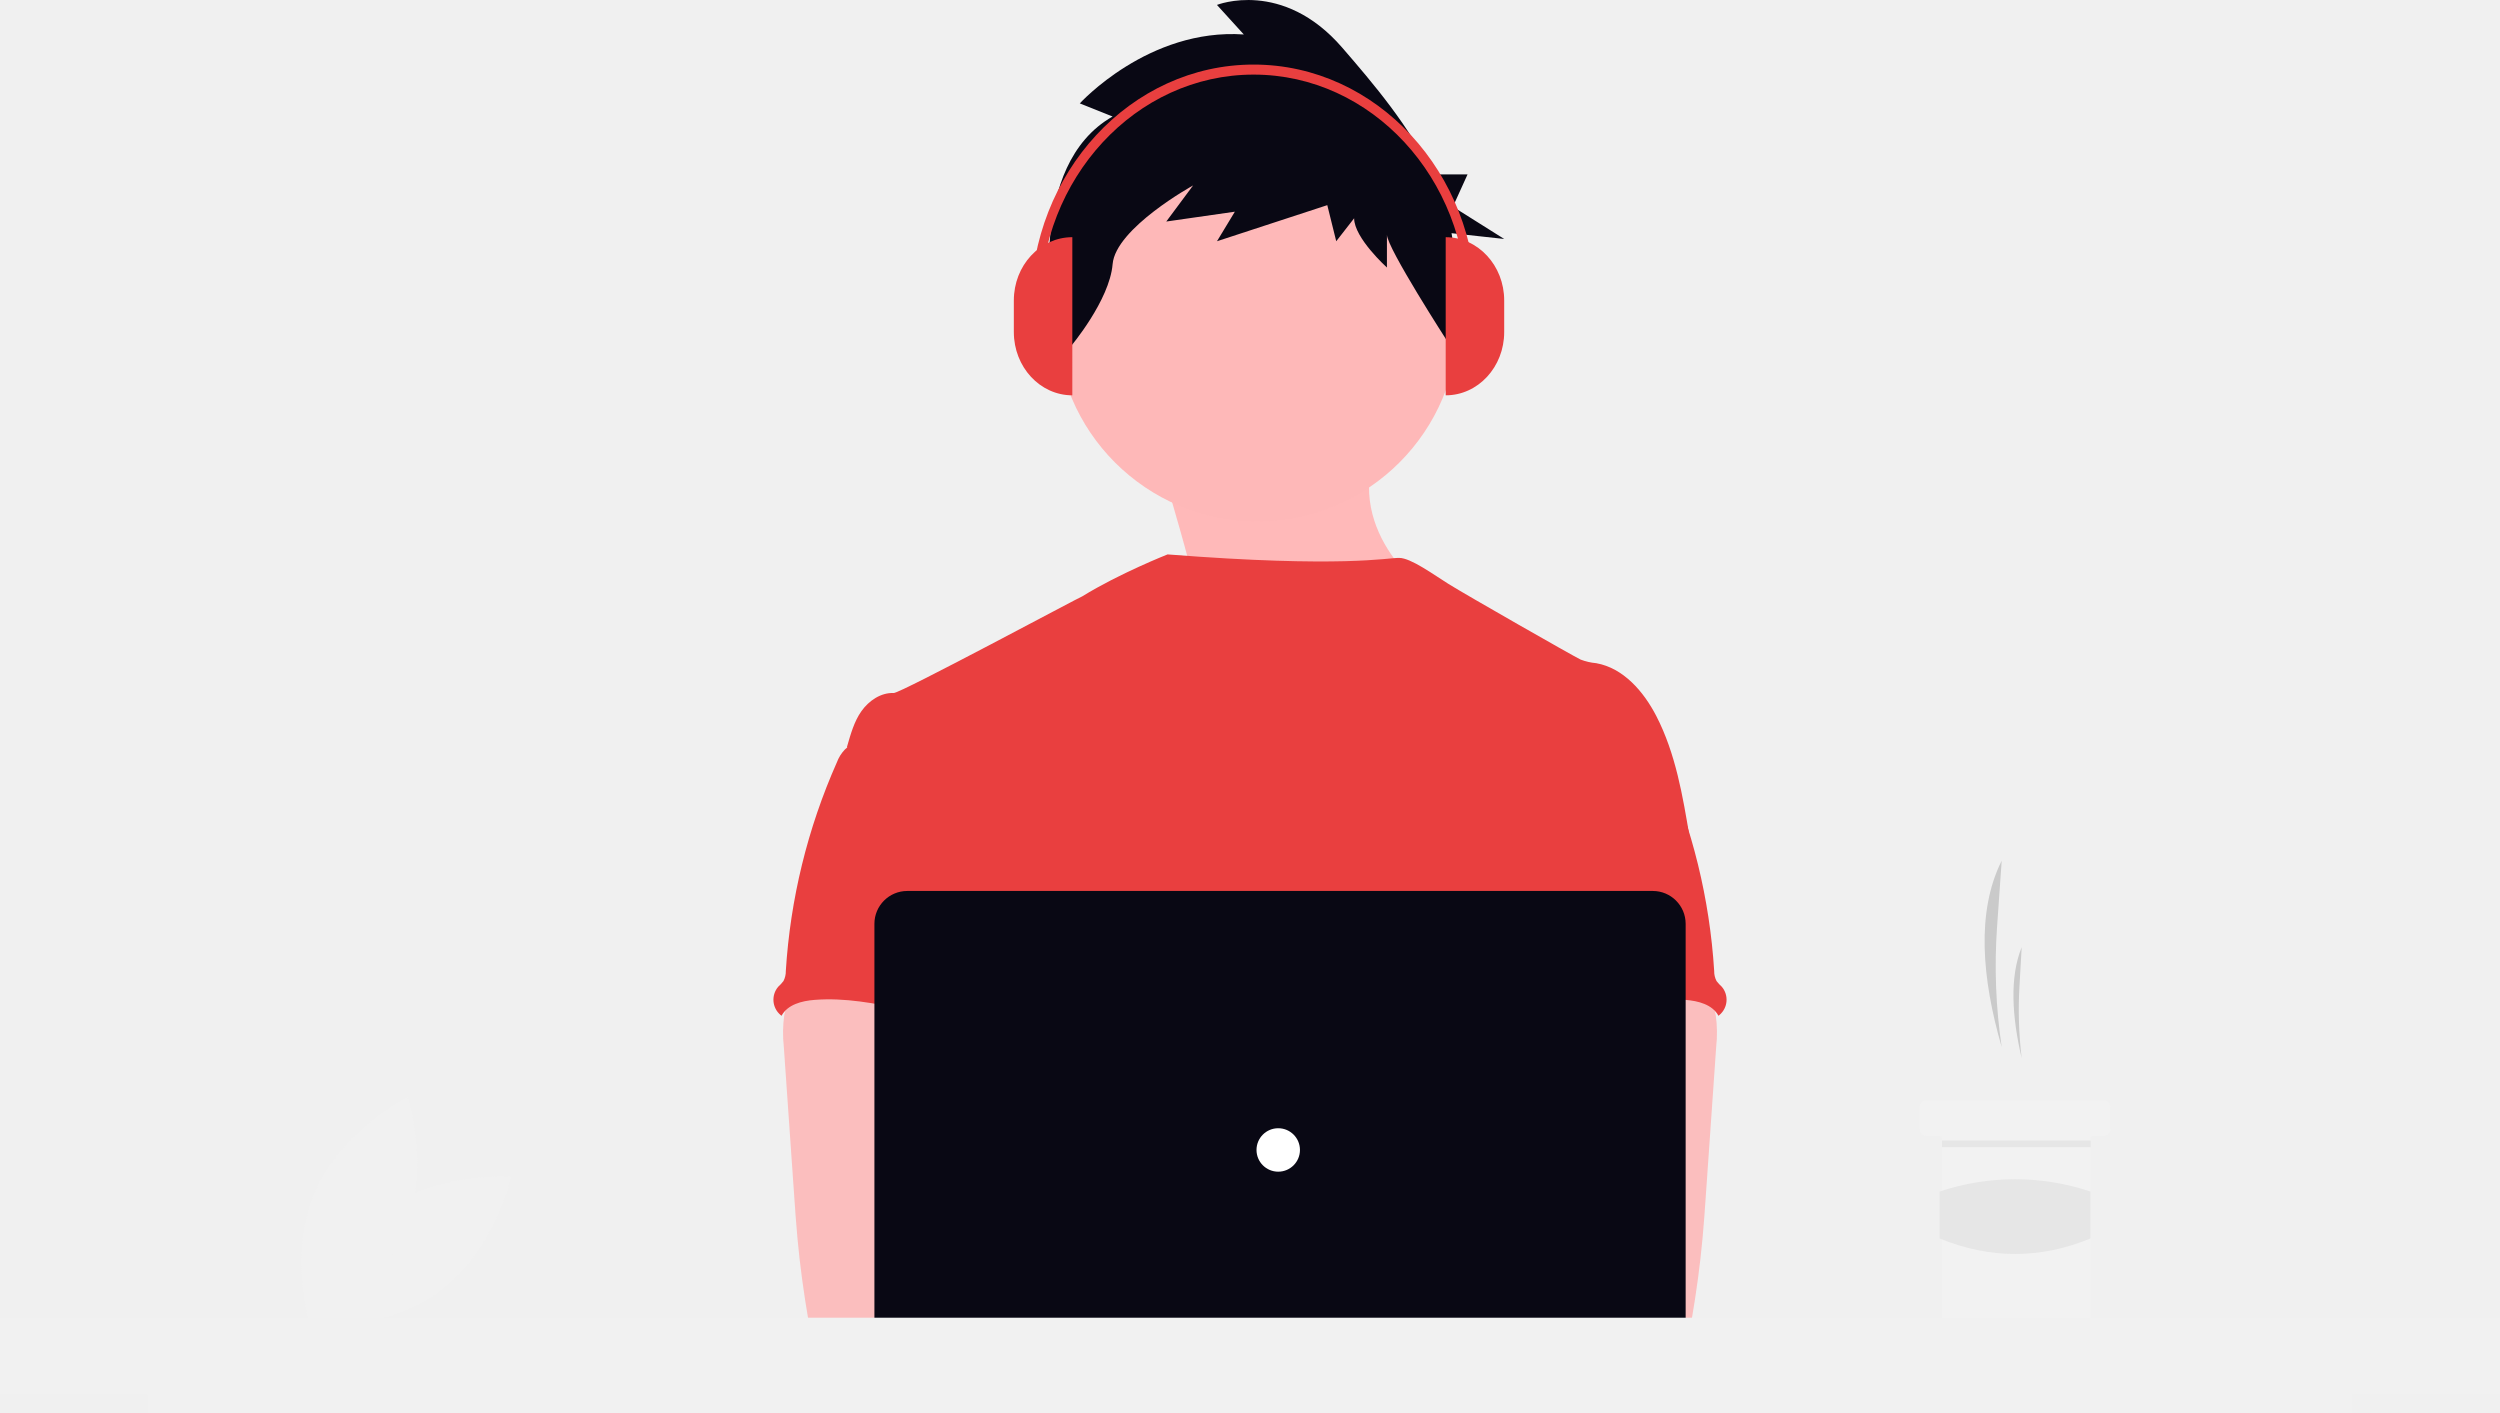
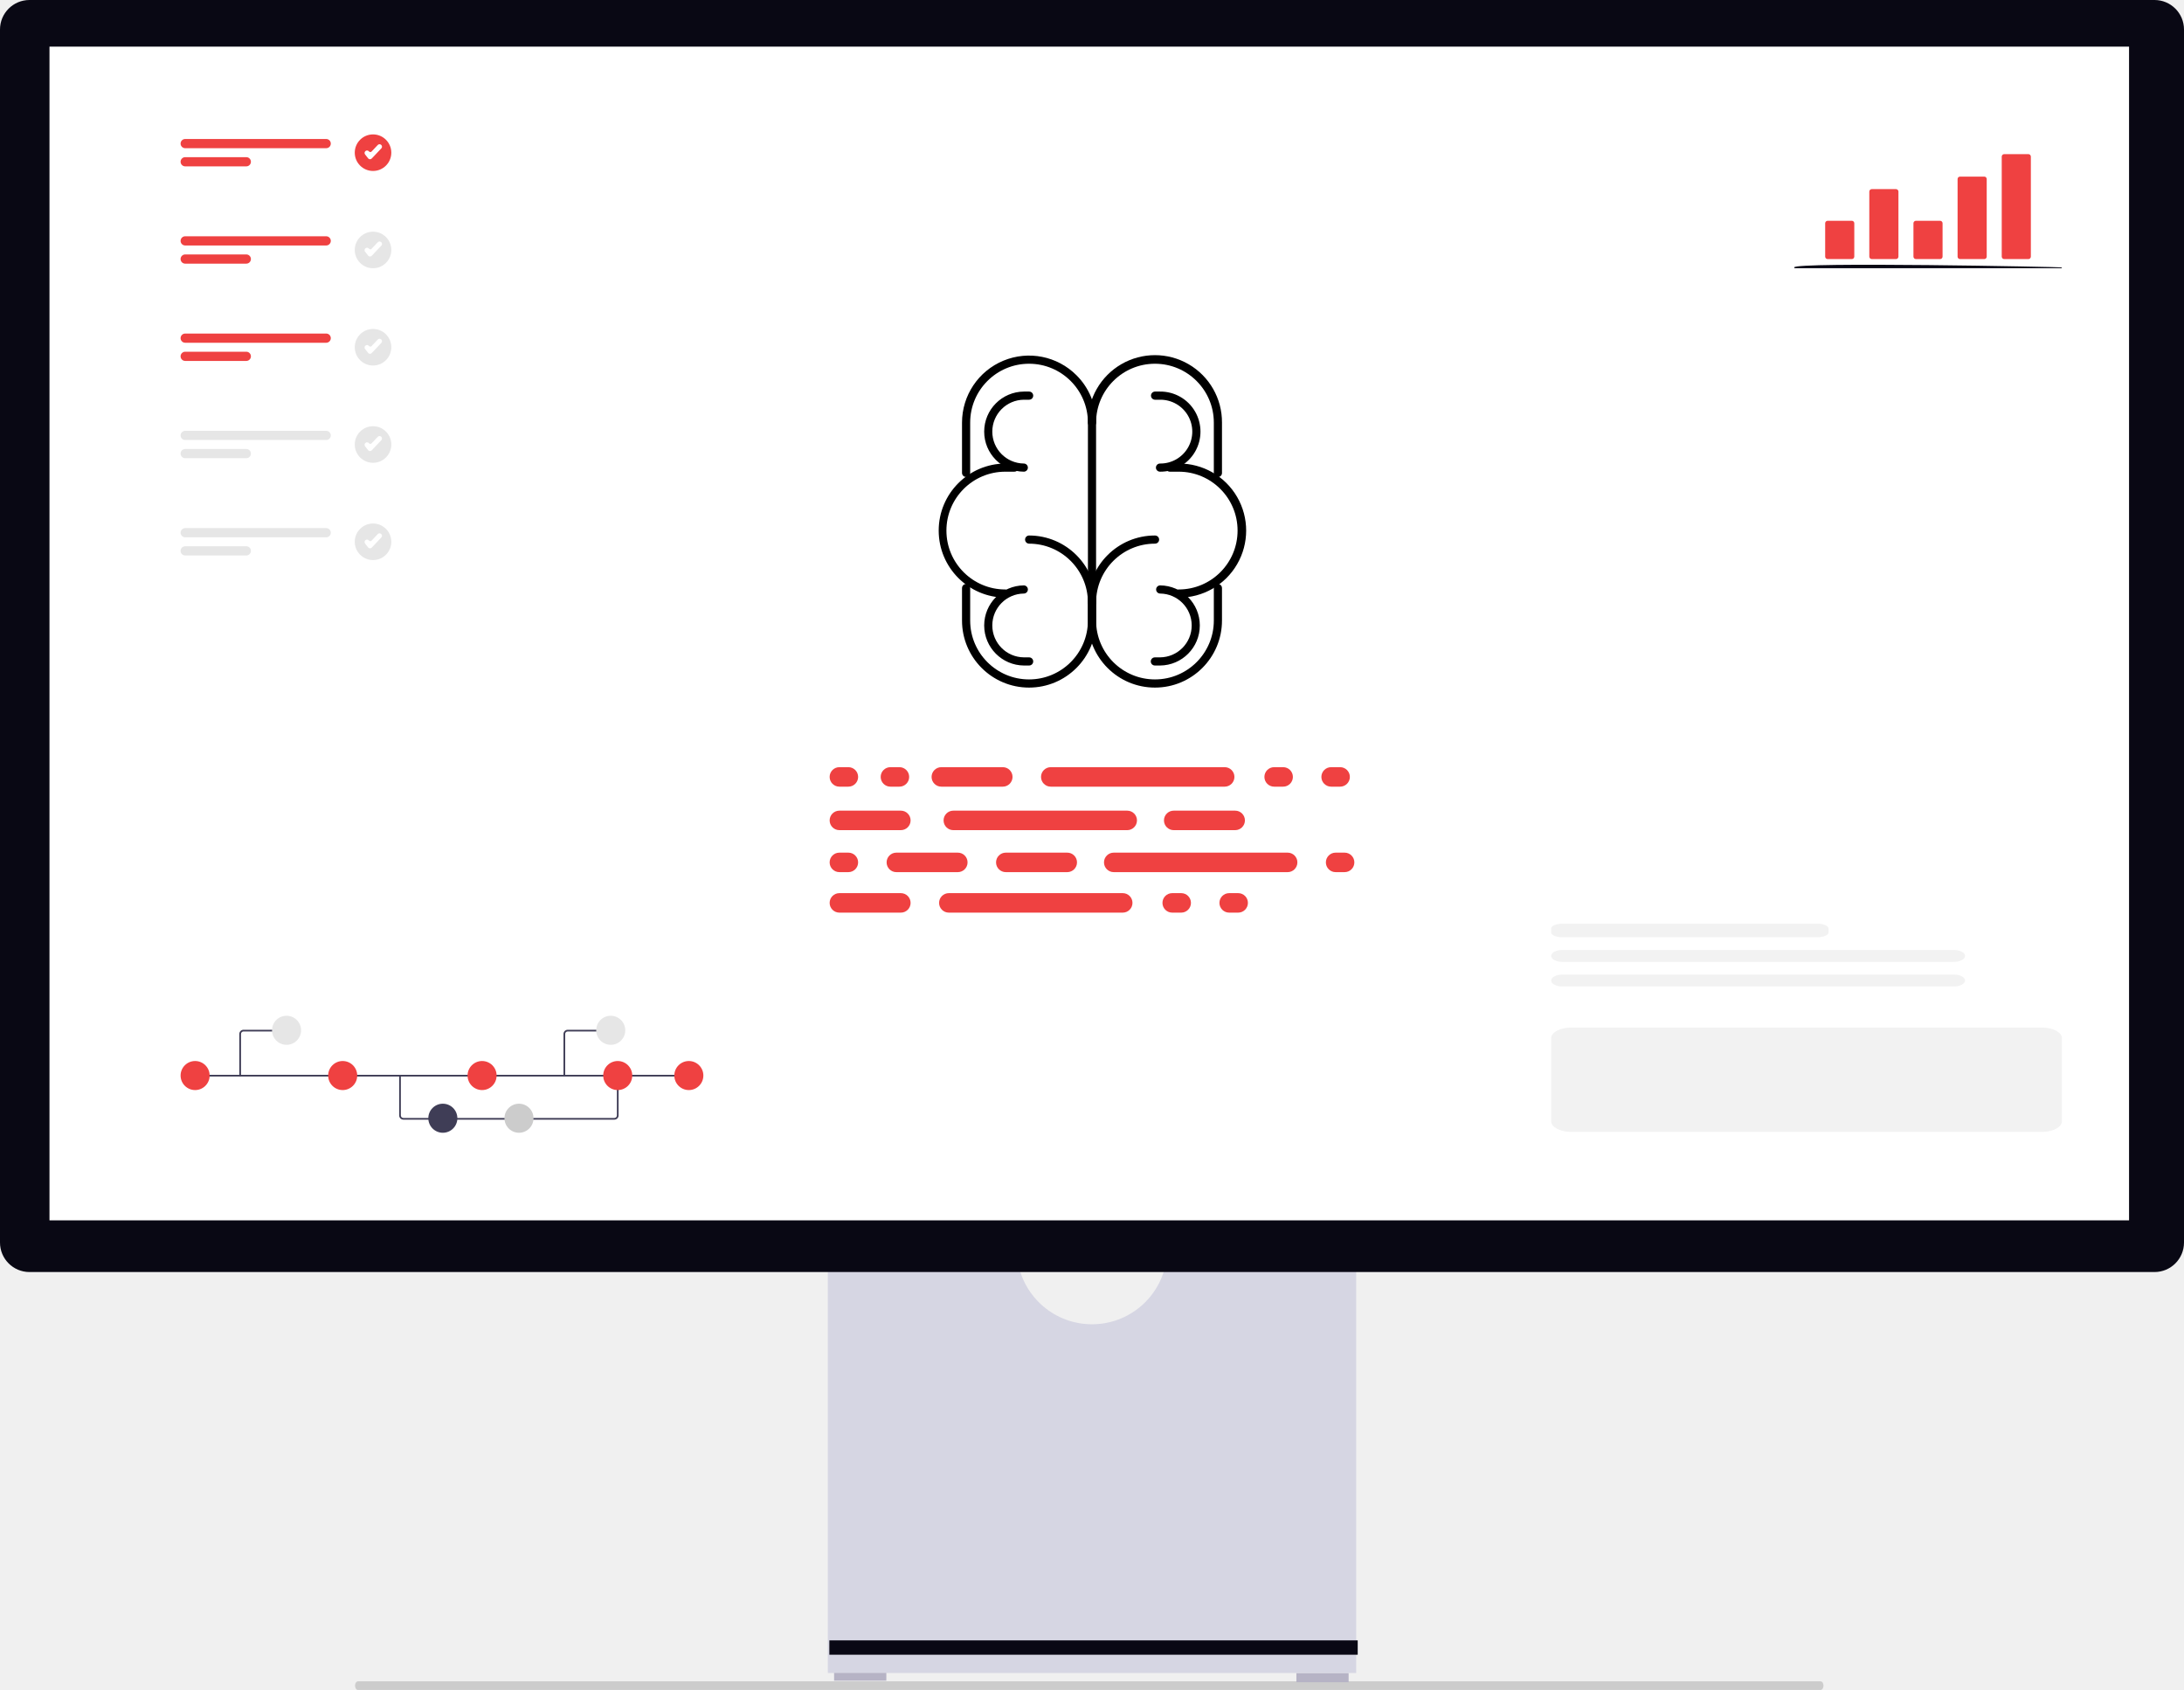
- <svg xmlns="http://www.w3.org/2000/svg" width="878.63" height="496.388" viewBox="0 0 878.63 496.388" role="img" artist="Katerina Limpitsouni" source="https://undraw.co/">
-   <g id="Group_69" data-name="Group 69" transform="translate(-520.685 -285.112)">
-     <path id="Path_1089-179" data-name="Path 1089" d="M294.716,621.2c-19.511,14.544-25.04,40.135-25.04,40.135s26.1,2.009,45.615-12.535,25.04-40.135,25.04-40.135S314.227,606.659,294.716,621.2Z" transform="translate(360 90)" fill="#f1f1f1" />
-     <path id="Path_1090-180" data-name="Path 1090" d="M302.844,628.032c-9.377,22.456-32.862,34.028-32.862,34.028s-8.281-24.837,1.1-47.293,32.862-34.028,32.862-34.028S312.221,605.576,302.844,628.032Z" transform="translate(360 90)" fill="#f1f1f1" />
-     <path id="Path_1091-181" data-name="Path 1091" d="M864.187,563.114h0a194.649,194.649,0,0,1-1.633-42.2l1.633-23.307h0C855.187,515.52,857.221,539.09,864.187,563.114Z" transform="translate(360 90)" fill="#cacaca" />
-     <path id="Path_274-182" data-name="Path 274" d="M449.813,336.284s23.446,77.372,16.412,86.751,75.028-51.582,75.028-51.582-30.48-21.1-18.757-51.582Z" transform="translate(482.023 122.697)" fill="#ffb9b9" />
-     <path id="Path_1092-183" data-name="Path 1092" d="M871.205,567.013h0a143.092,143.092,0,0,1-.786-25.116l.786-13.873h0C866.875,538.683,867.854,552.713,871.205,567.013Z" transform="translate(360 90)" fill="#cacaca" />
-     <path id="Path_1093-184" data-name="Path 1093" d="M902.4,584.17v7.8a2.351,2.351,0,0,1-2.339,2.339h-3.9a.777.777,0,0,0-.78.78V659.03a2.352,2.352,0,0,1-2.339,2.339H845.476a2.341,2.341,0,0,1-2.339-2.339V595.087a.782.782,0,0,0-.78-.78h-4.679a2.341,2.341,0,0,1-2.339-2.339v-7.8a2.336,2.336,0,0,1,2.339-2.339h62.383A2.346,2.346,0,0,1,902.4,584.17Z" transform="translate(360 90)" fill="#f2f2f2" />
-     <rect id="Rectangle_346" data-name="Rectangle 346" width="52.246" height="2.339" transform="translate(1203.207 685.945)" fill="#e6e6e6" />
-     <path id="Path_1094-185" data-name="Path 1094" d="M895.383,630.369c-17.483,7.235-35.156,7.315-53.026,0V613.888a83.274,83.274,0,0,1,53.026,0Z" transform="translate(360 90)" fill="#e6e6e6" />
-     <circle id="Ellipse_276" data-name="Ellipse 276" cx="70.666" cy="70.666" r="70.666" transform="translate(891.872 327.045)" fill="#feb8b8" />
-     <path id="Path_1095-186" data-name="Path 1095" d="M754.52,489.43c-2.43-14.619-4.936-29.519-11.731-42.689-4.466-8.626-11.554-16.847-21.11-18.552a20.421,20.421,0,0,1-5.5-1.272c-2.8-1.349-40.425-22.827-46.405-26.568-5.135-3.212-13.24-9.158-17.327-9.158-4.112-.09-19.878,3.579-81.414-1.231,0,0-16.9,6.663-29.985,14.743-.2-.131-63.869,34.06-66.261,33.97-4.53-.191-8.741,2.71-11.338,6.362s-3.814,8.174-5.089,12.546c13.907,30.97,26.631,61.98,40.539,92.95a7.931,7.931,0,0,1,1.006,3.815,9.309,9.309,0,0,1-1.73,3.815c-6.82,10.956-6.6,24.736-5.858,37.613s1.668,26.478-4.087,38.02c-1.565,3.169-3.6,6.069-5.089,9.238-3.486,7.177-4.746,30.131-2.71,37.842l255.121,7.309C730.068,673.1,754.52,489.43,754.52,489.43Z" transform="translate(360 90)" fill="#E93F3F" />
-     <path id="Path_1421-187" data-name="Path 1421" d="M436.31,551.9a45.045,45.045,0,0,0-.153,11.109l3.656,52.513c.343,4.949.681,9.887,1.146,14.824.877,9.581,2.188,19.086,3.815,28.578a5.09,5.09,0,0,0,5.216,4.949c16.1,3.406,32.726,3.27,49.153,2.342,25.067-1.4,89.2-4.046,93.116-9.136s1.635-13.322-3.474-17.438-89.739-14.149-89.739-14.149c.827-6.553,3.321-12.724,5.688-18.946,4.25-11.035,8.22-22.432,8.3-34.253s-4.377-24.25-14.061-31.022c-7.966-5.56-18.221-6.591-27.928-6.362-7.062.2-19.265-1.489-25.716,1.272C440.223,538.431,437.264,546.9,436.31,551.9Z" transform="translate(360 90)" fill="#fbbebe" />
-     <path id="Path_1430-188" data-name="Path 1430" d="M457.627,458.523a13.169,13.169,0,0,0-2.824,4.518,213.588,213.588,0,0,0-17.941,73.316,7.329,7.329,0,0,1-.827,3.55,15.535,15.535,0,0,1-1.87,2.023,7.024,7.024,0,0,0,.84,9.9q.173.146.356.281c2.1-3.951,7.125-5.242,11.592-5.586,21.389-1.692,42.282,8.259,63.734,7.508-1.514-5.23-3.691-10.256-4.925-15.548-5.459-23.5,8.156-49.089-.191-71.726-1.668-4.53-4.453-8.983-8.843-10.968a23.554,23.554,0,0,0-5.662-1.5c-5.421-.979-16.212-5.166-21.453-3.486-1.935.624-2.7,2.443-4.3,3.542C462.877,455.9,459.646,456.474,457.627,458.523Z" transform="translate(360 90)" fill="#E93F3F" />
-     <path id="Path_1421-2-189" data-name="Path 1421" d="M754.672,536.183c-6.451-2.762-18.653-1.069-25.716-1.272-9.707-.229-19.962.8-27.928,6.362-9.684,6.772-14.137,19.2-14.061,31.022s4.046,23.218,8.3,34.253c2.366,6.222,4.861,12.393,5.688,18.946,0,0-84.63,10.034-89.739,14.149s-7.392,12.348-3.474,17.438,126.173,10.2,142.269,6.794a5.09,5.09,0,0,0,5.216-4.949c1.627-9.491,2.937-19,3.815-28.578.465-4.937.8-9.874,1.146-14.824l3.657-52.513a45.045,45.045,0,0,0-.153-11.109C762.736,546.9,759.777,538.431,754.672,536.183Z" transform="translate(360 90)" fill="#fbbebe" />
-     <path id="Path_1430-2-190" data-name="Path 1430" d="M734.687,454.346c-1.6-1.1-2.366-2.918-4.3-3.542-5.241-1.68-16.032,2.507-21.453,3.486a23.554,23.554,0,0,0-5.662,1.5c-4.389,1.985-7.175,6.438-8.843,10.968-8.347,22.637,5.268,48.224-.191,71.726-1.234,5.293-3.411,10.318-4.925,15.548,21.453.751,42.346-9.2,63.734-7.508,4.467.343,9.493,1.635,11.592,5.586q.183-.135.356-.281a7.024,7.024,0,0,0,.84-9.9,15.53,15.53,0,0,1-1.87-2.023,7.329,7.329,0,0,1-.827-3.55A213.586,213.586,0,0,0,745.2,463.041a13.169,13.169,0,0,0-2.824-4.518C740.354,456.474,737.123,455.9,734.687,454.346Z" transform="translate(360 90)" fill="#E93F3F" />
-     <circle id="Ellipse_188" data-name="Ellipse 188" cx="19.073" cy="19.073" r="19.073" transform="translate(922.536 718.237)" fill="#fbbebe" />
-     <circle id="Ellipse_189" data-name="Ellipse 189" cx="19.073" cy="19.073" r="19.073" transform="translate(964.768 718.237)" fill="#fbbebe" />
-     <path id="Path_1096-191" data-name="Path 1096" d="M741.572,690.288H479.542A11.552,11.552,0,0,1,468,678.75V519.783a11.552,11.552,0,0,1,11.539-11.539H741.572a11.552,11.552,0,0,1,11.539,11.539V678.75a11.552,11.552,0,0,1-11.539,11.539Z" transform="translate(360 90)" fill="#090814" />
-     <circle id="Ellipse_263" data-name="Ellipse 263" cx="7.635" cy="7.635" r="7.635" transform="translate(962.287 681.632)" fill="#fff" />
-     <path id="Path_1097-192" data-name="Path 1097" d="M878.63,449.724H0v27H51.97V483H826.68v-6.276h51.95Z" transform="translate(520.685 298.5)" fill="#f1f1f1" />
-     <path id="Path_983-193" data-name="Path 983" d="M351.107,331.2l-11.517-4.608s24.105-26.533,57.632-24.227l-9.432-10.383s23.052-9.229,44.011,15c11.017,12.735,23.763,27.706,31.717,44.567h12.345l-5.151,11.345,18.031,11.345-18.508-2.03a62.776,62.776,0,0,1-1.751,29.381l.508,8.967s-21.464-33.212-21.464-37.82v11.538S436,373.882,436,366.96l-6.288,8.077-3.144-12.687L387.8,375.036l6.283-10.388-24.105,3.461,9.431-12.687s-27.244,15-28.292,27.688-14.669,28.84-14.669,28.84l-6.288-11.537S320.729,348.5,351.107,331.2Z" transform="translate(560.596 -5.14)" fill="#090814" />
-     <path id="Path_1098-194" data-name="Path 1098" d="M537.556,334.049h0C526.2,334.049,517,324.1,517,311.82h0V300.7c0-12.277,9.2-22.229,20.559-22.229h0Z" transform="translate(360 90)" fill="#E93F3F" />
-     <path id="Path_1099-195" data-name="Path 1099" d="M668.779,278.476h0c11.355,0,20.559,9.952,20.559,22.229V311.82c0,12.277-9.2,22.229-20.559,22.229h0Z" transform="translate(360 90)" fill="#E93F3F" />
-     <path id="Path_1100-196" data-name="Path 1100" d="M679.553,302.452h-3.262c0-44.73-33.656-81.121-75.026-81.121s-75.026,36.391-75.026,81.121h-3.262c0-46.675,35.12-84.648,78.288-84.648S679.553,255.777,679.553,302.452Z" transform="translate(360 90)" fill="#E93F3F" />
+ <svg xmlns="http://www.w3.org/2000/svg" width="799.031" height="618.112" viewBox="0 0 799.031 618.112" role="img" artist="Katerina Limpitsouni" source="https://undraw.co/">
+   <g transform="translate(-560.484 -230.944)">
+     <path d="M15.18,488.763c0,.872.478,1.573,1.073,1.573h535.1c.6,0,1.073-.7,1.073-1.573s-.478-1.573-1.073-1.573H16.253C15.658,487.191,15.18,487.891,15.18,488.763Z" transform="translate(675.195 358.72)" fill="#ccc" />
+     <rect width="19.105" height="3.371" transform="translate(865.646 842.298)" fill="#b6b3c5" />
+     <rect width="19.105" height="3.371" transform="translate(1034.779 842.861)" fill="#b6b3c5" />
+     <path d="M352.955,370.945a27.529,27.529,0,0,1-54.321,0H229.146V521.536h193.3V370.945Z" transform="translate(634.205 321.322)" fill="#d6d6e3" />
+     <rect width="193.296" height="5.242" transform="translate(863.914 830.927)" fill="#090814" />
+     <path d="M788.255,487.17H10.776A10.788,10.788,0,0,1,0,476.394V32.688A10.788,10.788,0,0,1,10.776,21.911H788.255a10.789,10.789,0,0,1,10.776,10.776V476.394a10.789,10.789,0,0,1-10.776,10.776Z" transform="translate(560.484 209.033)" fill="#090814" />
+     <rect width="760.822" height="429.297" transform="translate(578.588 248)" fill="#fff" />
+     <g transform="translate(0 -41.857)">
+       <g transform="translate(-588.477 33.946)">
+         <path d="M35.524,67.628A24.524,24.524,0,0,1,11,43.1V36.524A24.524,24.524,0,0,1,35.524,12a1.492,1.492,0,1,1,0,2.983,21.54,21.54,0,0,0-21.54,21.54V43.1a21.54,21.54,0,1,0,43.081,0V31.259a1.492,1.492,0,1,1,2.983,0V43.1A24.524,24.524,0,0,1,35.524,67.628Z" transform="translate(1535.985 422.718)" />
+         <path d="M28.524,67.628A24.524,24.524,0,0,1,4,43.1V31.259a1.492,1.492,0,1,1,2.983,0V43.1a21.54,21.54,0,1,0,43.081,0V36.524a21.54,21.54,0,0,0-21.54-21.54,1.492,1.492,0,0,1,0-2.983A24.524,24.524,0,0,1,53.047,36.524V43.1A24.524,24.524,0,0,1,28.524,67.628Z" transform="translate(1496.922 422.718)" />
+         <path d="M58.556,46.441a1.492,1.492,0,0,1-1.492-1.492V26.524a21.54,21.54,0,1,0-43.081,0,1.492,1.492,0,1,1-2.983,0,24.524,24.524,0,1,1,49.047,0V44.949A1.492,1.492,0,0,1,58.556,46.441Z" transform="translate(1535.985 366.911)" />
+         <path d="M51.556,93.821a1.492,1.492,0,0,1-1.492-1.492V26.524a21.54,21.54,0,1,0-43.081,0V44.949a1.492,1.492,0,0,1-2.983,0V26.524A24.524,24.524,0,0,1,45.864,9.183a24.363,24.363,0,0,1,7.183,17.341V92.329A1.492,1.492,0,0,1,51.556,93.821Z" transform="translate(1496.922 366.911)" />
+         <g transform="translate(1570.017 382.073)">
+           <path d="M20.782,57.047a1.492,1.492,0,1,1,0-2.983,21.54,21.54,0,1,0,0-43.081h-3.29a1.492,1.492,0,0,1,0-2.983h3.29a24.524,24.524,0,1,1,0,49.047Z" transform="translate(-10.602 18.322)" />
+           <path d="M19.372,37.305a1.492,1.492,0,1,1,0-2.983,11.67,11.67,0,1,0,0-23.339h-1.88a1.492,1.492,0,0,1,0-2.983h1.88a14.653,14.653,0,1,1,0,29.305Z" transform="translate(-16 -8)" />
+           <path d="M19.372,37.305h-1.88a1.492,1.492,0,1,1,0-2.983h1.88a11.67,11.67,0,0,0,0-23.339,1.492,1.492,0,0,1,0-2.983,14.653,14.653,0,0,1,0,29.305Z" transform="translate(-16 62.894)" />
+         </g>
+         <g transform="translate(1492.234 382.073)">
+           <path d="M40.523,57.047A24.524,24.524,0,0,1,40.523,8h3.29a1.492,1.492,0,1,1,0,2.983h-3.29a21.54,21.54,0,0,0,0,43.081,1.492,1.492,0,0,1,0,2.983Z" transform="translate(-16 18.322)" />
+           <path d="M30.652,37.305A14.653,14.653,0,0,1,30.652,8h1.88a1.492,1.492,0,1,1,0,2.983h-1.88a11.67,11.67,0,0,0,0,23.339,1.492,1.492,0,0,1,0,2.983Z" transform="translate(0.678 -8)" />
+           <path d="M32.532,37.305h-1.88A14.653,14.653,0,0,1,30.652,8a1.492,1.492,0,0,1,0,2.983,11.67,11.67,0,0,0,0,23.339h1.88a1.492,1.492,0,1,1,0,2.983Z" transform="translate(0.679 62.894)" />
+         </g>
+       </g>
+       <g transform="translate(864.012 553.398)">
+         <rect width="29.619" height="7.13" rx="3.565" transform="translate(37.298)" fill="#ef4141" />
+         <rect width="10.421" height="7.13" rx="3.565" transform="translate(159.064)" fill="#ef4141" />
+         <rect width="10.421" height="7.13" rx="3.565" transform="translate(179.908)" fill="#ef4141" />
+         <rect width="70.756" height="7.13" rx="3.565" transform="translate(77.338)" fill="#ef4141" />
+         <rect width="29.619" height="7.13" rx="3.565" transform="translate(0.001 46.074)" fill="#ef4141" />
+         <rect width="10.421" height="7.13" rx="3.565" transform="translate(121.767 46.074)" fill="#ef4141" />
+         <rect width="10.421" height="7.13" rx="3.565" transform="translate(142.61 46.074)" fill="#ef4141" />
+         <rect width="70.756" height="7.13" rx="3.565" transform="translate(40.041 46.074)" fill="#ef4141" />
+         <rect width="29.619" height="7.13" rx="3.565" transform="translate(122.316 15.906)" fill="#ef4141" />
+         <rect width="29.619" height="7.13" rx="3.565" transform="translate(0.001 15.906)" fill="#ef4141" />
+         <rect width="10.421" height="7.13" rx="3.565" transform="translate(0.001)" fill="#ef4141" />
+         <rect width="10.421" height="7.13" rx="3.565" transform="translate(0 31.264)" fill="#ef4141" />
+         <rect width="70.756" height="7.13" rx="3.565" transform="translate(41.686 15.906)" fill="#ef4141" />
+         <rect width="29.619" height="7.13" rx="3.565" transform="translate(60.884 31.264)" fill="#ef4141" />
+         <rect width="29.619" height="7.13" rx="3.565" transform="translate(20.843 31.264)" fill="#ef4141" />
+         <rect width="10.421" height="7.13" rx="3.565" transform="translate(18.675)" fill="#ef4141" />
+         <rect width="10.421" height="7.13" rx="3.565" transform="translate(181.553 31.264)" fill="#ef4141" />
+         <rect width="70.756" height="7.13" rx="3.565" transform="translate(100.375 31.264)" fill="#ef4141" />
+       </g>
+     </g>
+     <g transform="translate(626.555 602.469)">
+       <path d="M805.134,330.7H727.95a1.546,1.546,0,0,1-1.544-1.544V314.612h.618V329.16a.928.928,0,0,0,.927.927h77.184a.928.928,0,0,0,.927-.927V314.51h.618V329.16A1.546,1.546,0,0,1,805.134,330.7Z" transform="translate(-646.44 -292.702)" fill="#3f3d56" />
+       <rect width="181.374" height="0.618" transform="translate(5.3 21.601)" fill="#3f3d56" />
+       <ellipse cx="5.313" cy="5.313" rx="5.313" ry="5.313" transform="translate(0.001 16.549)" fill="#ef4141" />
+       <ellipse cx="5.313" cy="5.313" rx="5.313" ry="5.313" transform="translate(53.991 16.549)" fill="#ef4141" />
+       <ellipse cx="5.313" cy="5.313" rx="5.313" ry="5.313" transform="translate(90.634 32.165)" fill="#3f3d56" />
+       <ellipse cx="5.313" cy="5.313" rx="5.313" ry="5.313" transform="translate(118.489 32.165)" fill="#ccc" />
+       <ellipse cx="5.313" cy="5.313" rx="5.313" ry="5.313" transform="translate(104.991 16.549)" fill="#ef4141" />
+       <ellipse cx="5.313" cy="5.313" rx="5.313" ry="5.313" transform="translate(180.632 16.549)" fill="#ef4141" />
+       <ellipse cx="5.313" cy="5.313" rx="5.313" ry="5.313" transform="translate(154.616 16.549)" fill="#ef4141" />
+       <path d="M537.36,277.577a.309.309,0,0,1-.309-.309V262.022a1.546,1.546,0,0,1,1.544-1.544H553.63a.309.309,0,1,1,0,.618H538.6a.928.928,0,0,0-.927.927v15.246a.309.309,0,0,1-.309.309Z" transform="translate(-515.571 -255.358)" fill="#3f3d56" />
+       <ellipse cx="5.313" cy="5.313" rx="5.313" ry="5.313" transform="translate(33.452 0)" fill="#e6e6e6" />
+       <path d="M921.669,277.268h-.618V262.022a1.546,1.546,0,0,1,1.544-1.544H937.63v.618H922.6a.928.928,0,0,0-.927.927Z" transform="translate(-780.967 -255.358)" fill="#3f3d56" />
+       <ellipse cx="5.313" cy="5.313" rx="5.313" ry="5.313" transform="translate(152.058 0)" fill="#e6e6e6" />
+     </g>
+     <path d="M496.375,205.477c-2.221,0-4.027.792-4.027,1.764v1.411c0,.973,1.806,1.764,4.027,1.764h93.434c2.221,0,4.027-.792,4.027-1.764v-1.411c0-.973-1.806-1.764-4.027-1.764Z" transform="translate(635.637 363.33)" fill="#f2f2f2" />
+     <path d="M670.026,309.282c4,0,7.249,1.75,7.249,3.9v30.351c0,2.152-3.252,3.9-7.249,3.9H497.656c-4,0-7.249-1.75-7.249-3.9V313.184c0-2.152,3.252-3.9,7.249-3.9" transform="translate(637.578 297.505)" fill="#f2f2f2" />
+     <path d="M496.375,234.581c-2.221,0-4.027.973-4.027,2.168s1.806,2.168,4.027,2.168H639.748c2.221,0,4.027-.973,4.027-2.168s-1.806-2.168-4.027-2.168Z" transform="translate(635.637 343.828)" fill="#f2f2f2" />
+     <path d="M496.375,234.581c-2.221,0-4.027.973-4.027,2.168s1.806,2.168,4.027,2.168H639.748c2.221,0,4.027-.973,4.027-2.168s-1.806-2.168-4.027-2.168Z" transform="translate(635.637 352.828)" fill="#f2f2f2" />
+     <path d="M891.9,191.277H840.311a1.683,1.683,0,1,1,0-3.367H891.9a1.683,1.683,0,1,1,0,3.367Z" transform="translate(-212.074 93.872)" fill="#ef4141" />
+     <path d="M862.672,210.649H840.311a1.683,1.683,0,1,1,0-3.367h22.361a1.683,1.683,0,1,1,0,3.367Z" transform="translate(-212.074 81.146)" fill="#ef4141" />
+     <g transform="translate(690.275 280.103)">
+       <ellipse cx="6.686" cy="6.686" rx="6.686" ry="6.686" transform="translate(0 0)" fill="#ef4141" />
+       <path d="M847.243,585.331H847.2a.874.874,0,0,1-.646-.336l-1.118-1.434a.875.875,0,0,1,.154-1.228l.04-.032a.874.874,0,0,1,1.228.154.638.638,0,0,0,.966.047l2.267-2.4a.876.876,0,0,1,1.237-.034l.037.035a.874.874,0,0,1,.034,1.237l-3.521,3.716a.874.874,0,0,1-.635.273Z" transform="translate(-841.667 -576.242)" fill="#fff" />
+     </g>
+     <path d="M891.9,191.277H840.311a1.683,1.683,0,1,1,0-3.367H891.9a1.683,1.683,0,1,1,0,3.367Z" transform="translate(-212.074 129.452)" fill="#ef4141" />
+     <path d="M862.672,210.649H840.311a1.683,1.683,0,1,1,0-3.367h22.361a1.683,1.683,0,1,1,0,3.367Z" transform="translate(-212.074 116.727)" fill="#ef4141" />
+     <g transform="translate(690.275 315.683)">
+       <ellipse cx="6.686" cy="6.686" rx="6.686" ry="6.686" transform="translate(0 0)" fill="#e6e6e6" />
+       <path d="M847.243,585.331H847.2a.874.874,0,0,1-.646-.336l-1.118-1.434a.875.875,0,0,1,.154-1.228l.04-.032a.874.874,0,0,1,1.228.154.638.638,0,0,0,.966.047l2.267-2.4a.876.876,0,0,1,1.237-.034l.037.035a.874.874,0,0,1,.034,1.237l-3.521,3.716a.874.874,0,0,1-.635.273Z" transform="translate(-841.667 -576.242)" fill="#fff" />
+     </g>
+     <path d="M891.9,191.277H840.311a1.683,1.683,0,1,1,0-3.367H891.9a1.683,1.683,0,1,1,0,3.367Z" transform="translate(-212.074 165.032)" fill="#ef4141" />
+     <path d="M862.672,210.649H840.311a1.683,1.683,0,1,1,0-3.367h22.361a1.683,1.683,0,1,1,0,3.367Z" transform="translate(-212.074 152.307)" fill="#ef4141" />
+     <g transform="translate(690.275 351.262)">
+       <ellipse cx="6.686" cy="6.686" rx="6.686" ry="6.686" transform="translate(0 0)" fill="#e6e6e6" />
+       <path d="M847.243,585.331H847.2a.874.874,0,0,1-.646-.336l-1.118-1.434a.875.875,0,0,1,.154-1.228l.04-.032a.874.874,0,0,1,1.228.154.638.638,0,0,0,.966.047l2.267-2.4a.876.876,0,0,1,1.237-.034l.037.035a.874.874,0,0,1,.034,1.237l-3.521,3.716a.874.874,0,0,1-.635.273Z" transform="translate(-841.667 -576.242)" fill="#fff" />
+     </g>
+     <path d="M891.9,191.277H840.311a1.683,1.683,0,1,1,0-3.367H891.9a1.683,1.683,0,1,1,0,3.367Z" transform="translate(-212.074 200.611)" fill="#e6e6e6" />
+     <path d="M862.672,210.649H840.311a1.683,1.683,0,1,1,0-3.367h22.361a1.683,1.683,0,1,1,0,3.367Z" transform="translate(-212.074 187.886)" fill="#e6e6e6" />
+     <g transform="translate(690.275 386.842)">
+       <ellipse cx="6.686" cy="6.686" rx="6.686" ry="6.686" transform="translate(0 0)" fill="#e6e6e6" />
+       <path d="M847.243,585.331H847.2a.874.874,0,0,1-.646-.336l-1.118-1.434a.875.875,0,0,1,.154-1.228l.04-.032a.874.874,0,0,1,1.228.154.638.638,0,0,0,.966.047l2.267-2.4a.876.876,0,0,1,1.237-.034l.037.035a.874.874,0,0,1,.034,1.237l-3.521,3.716a.874.874,0,0,1-.635.273Z" transform="translate(-841.667 -576.242)" fill="#fff" />
+     </g>
+     <path d="M891.9,191.277H840.311a1.683,1.683,0,1,1,0-3.367H891.9a1.683,1.683,0,1,1,0,3.367Z" transform="translate(-212.074 236.191)" fill="#e6e6e6" />
+     <path d="M862.672,210.649H840.311a1.683,1.683,0,1,1,0-3.367h22.361a1.683,1.683,0,1,1,0,3.367Z" transform="translate(-212.074 223.466)" fill="#e6e6e6" />
+     <g transform="translate(690.275 422.422)">
+       <ellipse cx="6.686" cy="6.686" rx="6.686" ry="6.686" transform="translate(0 0)" fill="#e6e6e6" />
+       <path d="M847.243,585.331H847.2a.874.874,0,0,1-.646-.336l-1.118-1.434a.875.875,0,0,1,.154-1.228l.04-.032a.874.874,0,0,1,1.228.154.638.638,0,0,0,.966.047l2.267-2.4a.876.876,0,0,1,1.237-.034l.037.035a.874.874,0,0,1,.034,1.237l-3.521,3.716a.874.874,0,0,1-.635.273Z" transform="translate(-841.667 -576.242)" fill="#fff" />
+     </g>
+     <g transform="translate(587.66 -327.248)">
+       <path d="M345.8,318H248.438a.3.3,0,0,1-.3-.3c0-2.109,97.967-.168,97.967,0A.3.3,0,0,1,345.8,318Z" transform="translate(381.092 338.302)" fill="#090814" />
+       <path d="M290.014,369.407h-8.855a.905.905,0,0,1-.9-.9V356.3a.905.905,0,0,1,.9-.9h8.855a.905.905,0,0,1,.9.9V368.5A.905.905,0,0,1,290.014,369.407Z" transform="translate(360.316 283.544)" fill="#ef4141" />
+       <path d="M335.73,348.208h-8.855a.905.905,0,0,1-.9-.9V323.518a.905.905,0,0,1,.9-.9h8.855a.905.905,0,0,1,.9.9V347.3A.905.905,0,0,1,335.73,348.208Z" transform="translate(330.75 304.743)" fill="#ef4141" />
+       <path d="M381.445,369.407H372.59a.905.905,0,0,1-.9-.9V356.3a.905.905,0,0,1,.9-.9h8.855a.905.905,0,0,1,.9.9V368.5A.905.905,0,0,1,381.445,369.407Z" transform="translate(301.181 283.544)" fill="#ef4141" />
+       <path d="M427.161,339.839h-8.855a.886.886,0,0,1-.9-.863V310.539a.886.886,0,0,1,.9-.863h8.855a.886.886,0,0,1,.9.863v28.437A.886.886,0,0,1,427.161,339.839Z" transform="translate(271.615 313.112)" fill="#ef4141" />
+       <path d="M472.877,324.777h-8.855a.905.905,0,0,1-.9-.9V287.291a.905.905,0,0,1,.9-.9h8.855a.905.905,0,0,1,.9.9v36.581A.905.905,0,0,1,472.877,324.777Z" transform="translate(242.049 328.175)" fill="#ef4141" />
+     </g>
  </g>
</svg>
